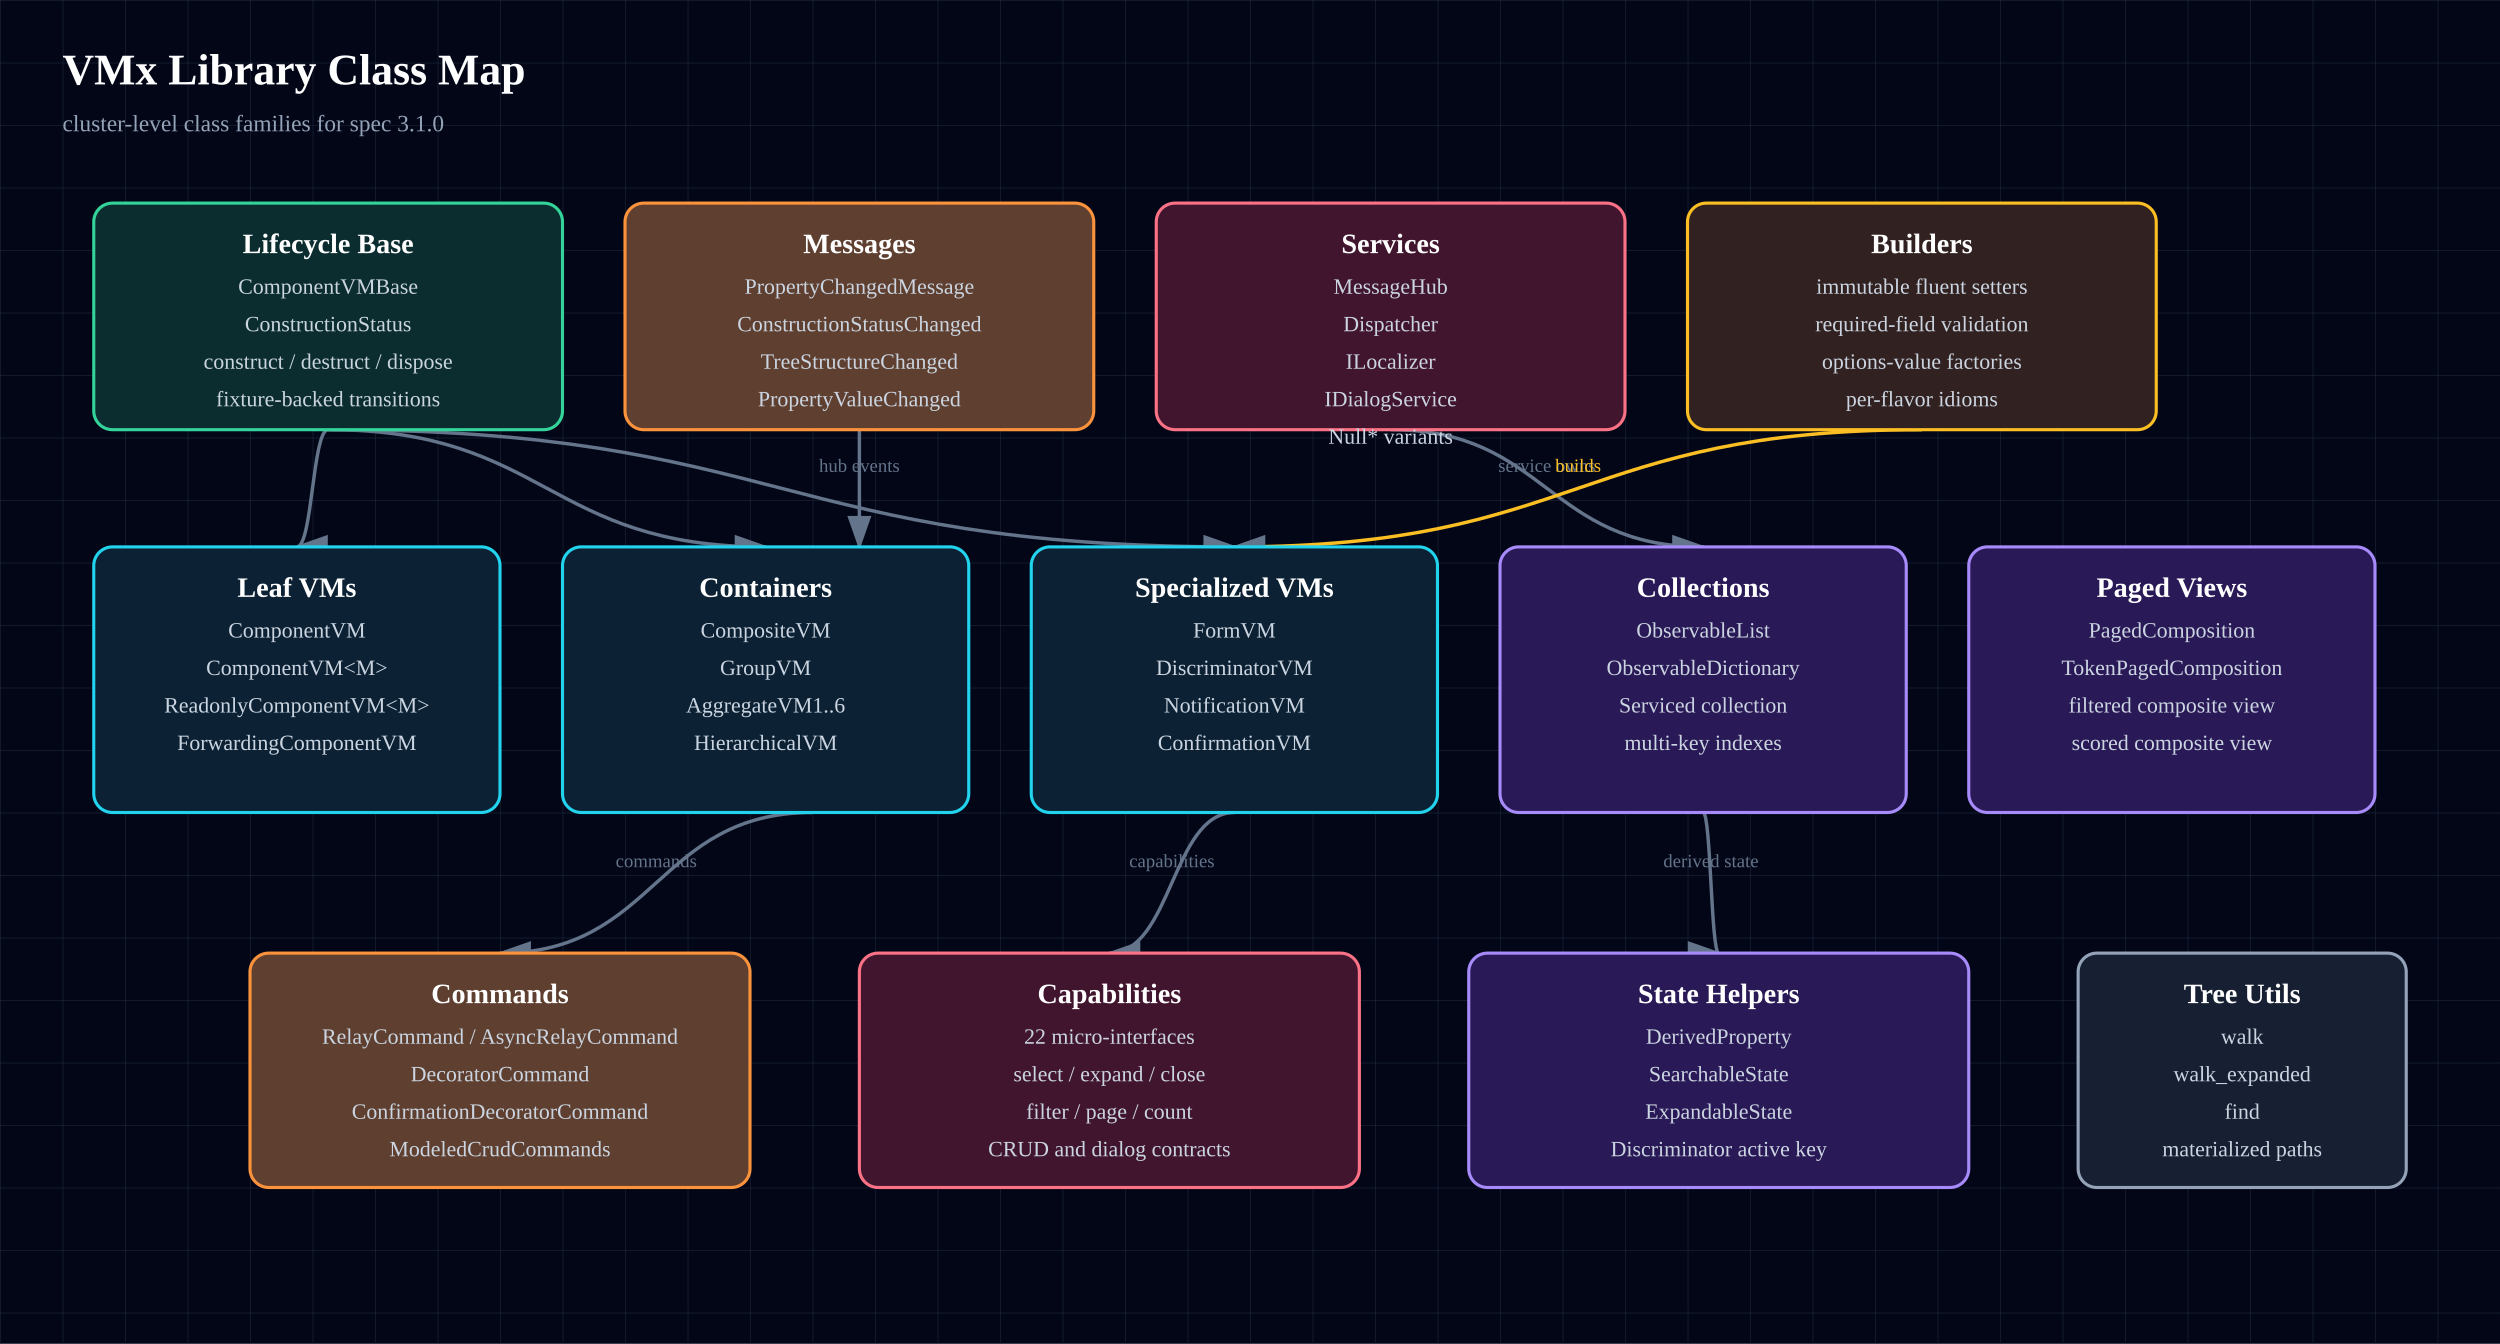
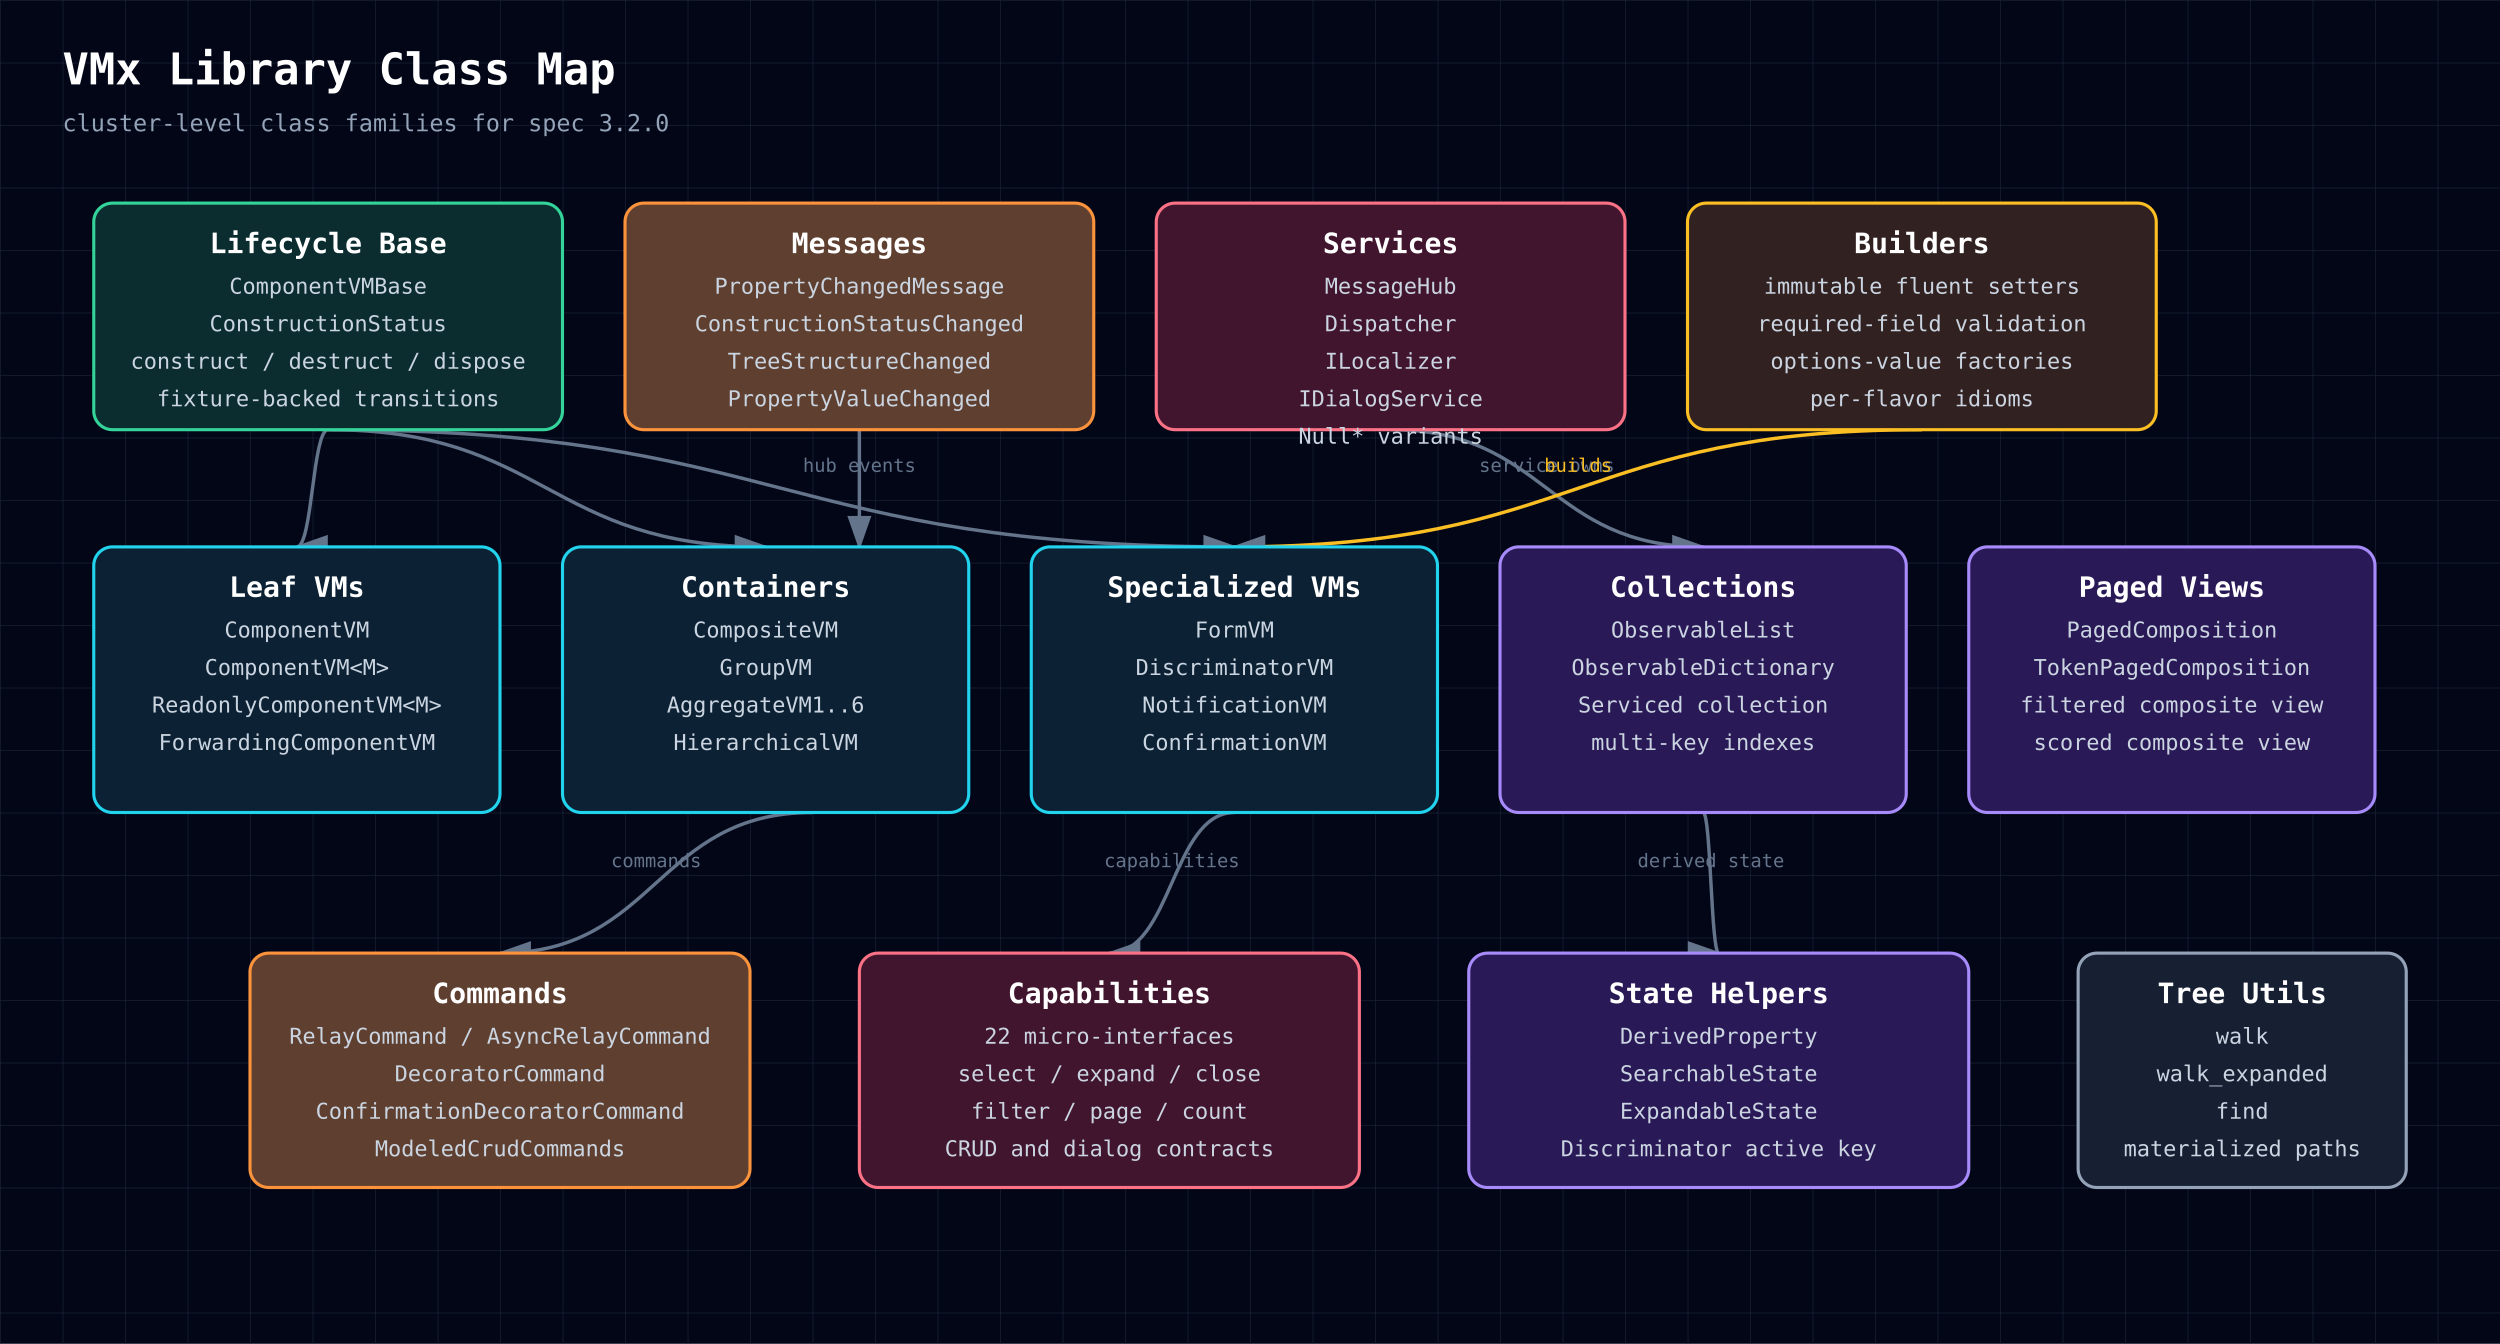
- <svg xmlns="http://www.w3.org/2000/svg" width="1600" height="860" viewBox="0 0 1600 860">
+ <svg xmlns="http://www.w3.org/2000/svg" width="1600" height="860" viewBox="0 0 1600 860" style="font-family: 'JetBrains Mono', ui-monospace, SFMono-Regular, Menlo, Monaco, Consolas, monospace;">
  <defs>
+     <style>text { font-family: 'JetBrains Mono', ui-monospace, SFMono-Regular, Menlo, Monaco, Consolas, monospace; }</style>
    <pattern id="grid" width="40" height="40" patternUnits="userSpaceOnUse">
      <path d="M 40 0 L 0 0 0 40" fill="none" stroke="#1e293b" stroke-width="0.7" />
    </pattern>
    <marker id="arrowhead" markerWidth="10" markerHeight="7" refX="9" refY="3.5" orient="auto">
      <polygon points="0 0, 10 3.5, 0 7" fill="#64748b" />
    </marker>
  </defs>
  <rect width="100%" height="100%" fill="#020617" />
  <rect width="100%" height="100%" fill="url(#grid)" />
  <text x="40" y="54" fill="white" font-size="28" font-weight="700" text-anchor="start">VMx Library Class Map</text>
-   <text x="40" y="84" fill="#94a3b8" font-size="15" font-weight="400" text-anchor="start">cluster-level class families for spec 3.1.0</text>
+   <text x="40" y="84" fill="#94a3b8" font-size="15" font-weight="400" text-anchor="start">cluster-level class families for spec 3.2.0</text>
  <path d="M210,275 C200,275 200,350 190,350" fill="none" stroke="#64748b" stroke-width="2.2" marker-end="url(#arrowhead)" />
  <path d="M210,275 C350,275 350,350 490,350" fill="none" stroke="#64748b" stroke-width="2.2" marker-end="url(#arrowhead)" />
  <path d="M210,275 C500,275 500,350 790,350" fill="none" stroke="#64748b" stroke-width="2.2" marker-end="url(#arrowhead)" />
  <path d="M550,275 C550,275 550,350 550,350" fill="none" stroke="#64748b" stroke-width="2.2" marker-end="url(#arrowhead)" />
  <text x="550" y="302" fill="#64748b" font-size="12" font-weight="400" text-anchor="middle">hub events</text>
  <path d="M890,275 C990,275 990,350 1090,350" fill="none" stroke="#64748b" stroke-width="2.2" marker-end="url(#arrowhead)" />
  <text x="990" y="302" fill="#64748b" font-size="12" font-weight="400" text-anchor="middle">service owns</text>
  <path d="M1230,275 C1010,275 1010,350 790,350" fill="none" stroke="#fbbf24" stroke-width="2.2" marker-end="url(#arrowhead)" />
  <text x="1010" y="302" fill="#fbbf24" font-size="12" font-weight="400" text-anchor="middle">builds</text>
  <path d="M520,520 C420,520 420,610 320,610" fill="none" stroke="#64748b" stroke-width="2.2" marker-end="url(#arrowhead)" />
  <text x="420" y="555" fill="#64748b" font-size="12" font-weight="400" text-anchor="middle">commands</text>
  <path d="M790,520 C750,520 750,610 710,610" fill="none" stroke="#64748b" stroke-width="2.2" marker-end="url(#arrowhead)" />
  <text x="750" y="555" fill="#64748b" font-size="12" font-weight="400" text-anchor="middle">capabilities</text>
  <path d="M1090,520 C1095,520 1095,610 1100,610" fill="none" stroke="#64748b" stroke-width="2.2" marker-end="url(#arrowhead)" />
  <text x="1095" y="555" fill="#64748b" font-size="12" font-weight="400" text-anchor="middle">derived state</text>
  <rect x="60" y="130" width="300" height="145" rx="12" fill="#0f172a" />
  <rect x="60" y="130" width="300" height="145" rx="12" fill="rgba(6, 78, 59, 0.42)" stroke="#34d399" stroke-width="2" />
  <text x="210" y="162" fill="white" font-size="18" font-weight="700" text-anchor="middle">Lifecycle Base</text>
  <text x="210" y="188" fill="#cbd5e1" font-size="14" font-weight="400" text-anchor="middle">ComponentVMBase</text>
  <text x="210" y="212" fill="#cbd5e1" font-size="14" font-weight="400" text-anchor="middle">ConstructionStatus</text>
  <text x="210" y="236" fill="#cbd5e1" font-size="14" font-weight="400" text-anchor="middle">construct / destruct / dispose</text>
  <text x="210" y="260" fill="#cbd5e1" font-size="14" font-weight="400" text-anchor="middle">fixture-backed transitions</text>
  <rect x="400" y="130" width="300" height="145" rx="12" fill="#0f172a" />
  <rect x="400" y="130" width="300" height="145" rx="12" fill="rgba(251, 146, 60, 0.34)" stroke="#fb923c" stroke-width="2" />
  <text x="550" y="162" fill="white" font-size="18" font-weight="700" text-anchor="middle">Messages</text>
  <text x="550" y="188" fill="#cbd5e1" font-size="14" font-weight="400" text-anchor="middle">PropertyChangedMessage</text>
  <text x="550" y="212" fill="#cbd5e1" font-size="14" font-weight="400" text-anchor="middle">ConstructionStatusChanged</text>
  <text x="550" y="236" fill="#cbd5e1" font-size="14" font-weight="400" text-anchor="middle">TreeStructureChanged</text>
  <text x="550" y="260" fill="#cbd5e1" font-size="14" font-weight="400" text-anchor="middle">PropertyValueChanged</text>
  <rect x="740" y="130" width="300" height="145" rx="12" fill="#0f172a" />
  <rect x="740" y="130" width="300" height="145" rx="12" fill="rgba(136, 19, 55, 0.42)" stroke="#fb7185" stroke-width="2" />
  <text x="890" y="162" fill="white" font-size="18" font-weight="700" text-anchor="middle">Services</text>
  <text x="890" y="188" fill="#cbd5e1" font-size="14" font-weight="400" text-anchor="middle">MessageHub</text>
  <text x="890" y="212" fill="#cbd5e1" font-size="14" font-weight="400" text-anchor="middle">Dispatcher</text>
  <text x="890" y="236" fill="#cbd5e1" font-size="14" font-weight="400" text-anchor="middle">ILocalizer</text>
  <text x="890" y="260" fill="#cbd5e1" font-size="14" font-weight="400" text-anchor="middle">IDialogService</text>
  <text x="890" y="284" fill="#cbd5e1" font-size="14" font-weight="400" text-anchor="middle">Null* variants</text>
  <rect x="1080" y="130" width="300" height="145" rx="12" fill="#0f172a" />
  <rect x="1080" y="130" width="300" height="145" rx="12" fill="rgba(120, 53, 15, 0.34)" stroke="#fbbf24" stroke-width="2" />
  <text x="1230" y="162" fill="white" font-size="18" font-weight="700" text-anchor="middle">Builders</text>
  <text x="1230" y="188" fill="#cbd5e1" font-size="14" font-weight="400" text-anchor="middle">immutable fluent setters</text>
  <text x="1230" y="212" fill="#cbd5e1" font-size="14" font-weight="400" text-anchor="middle">required-field validation</text>
  <text x="1230" y="236" fill="#cbd5e1" font-size="14" font-weight="400" text-anchor="middle">options-value factories</text>
  <text x="1230" y="260" fill="#cbd5e1" font-size="14" font-weight="400" text-anchor="middle">per-flavor idioms</text>
  <rect x="60" y="350" width="260" height="170" rx="12" fill="#0f172a" />
  <rect x="60" y="350" width="260" height="170" rx="12" fill="rgba(8, 51, 68, 0.42)" stroke="#22d3ee" stroke-width="2" />
  <text x="190" y="382" fill="white" font-size="18" font-weight="700" text-anchor="middle">Leaf VMs</text>
  <text x="190" y="408" fill="#cbd5e1" font-size="14" font-weight="400" text-anchor="middle">ComponentVM</text>
  <text x="190" y="432" fill="#cbd5e1" font-size="14" font-weight="400" text-anchor="middle">ComponentVM&lt;M&gt;</text>
  <text x="190" y="456" fill="#cbd5e1" font-size="14" font-weight="400" text-anchor="middle">ReadonlyComponentVM&lt;M&gt;</text>
  <text x="190" y="480" fill="#cbd5e1" font-size="14" font-weight="400" text-anchor="middle">ForwardingComponentVM</text>
  <rect x="360" y="350" width="260" height="170" rx="12" fill="#0f172a" />
  <rect x="360" y="350" width="260" height="170" rx="12" fill="rgba(8, 51, 68, 0.42)" stroke="#22d3ee" stroke-width="2" />
  <text x="490" y="382" fill="white" font-size="18" font-weight="700" text-anchor="middle">Containers</text>
  <text x="490" y="408" fill="#cbd5e1" font-size="14" font-weight="400" text-anchor="middle">CompositeVM</text>
  <text x="490" y="432" fill="#cbd5e1" font-size="14" font-weight="400" text-anchor="middle">GroupVM</text>
  <text x="490" y="456" fill="#cbd5e1" font-size="14" font-weight="400" text-anchor="middle">AggregateVM1..6</text>
  <text x="490" y="480" fill="#cbd5e1" font-size="14" font-weight="400" text-anchor="middle">HierarchicalVM</text>
  <rect x="660" y="350" width="260" height="170" rx="12" fill="#0f172a" />
  <rect x="660" y="350" width="260" height="170" rx="12" fill="rgba(8, 51, 68, 0.42)" stroke="#22d3ee" stroke-width="2" />
  <text x="790" y="382" fill="white" font-size="18" font-weight="700" text-anchor="middle">Specialized VMs</text>
  <text x="790" y="408" fill="#cbd5e1" font-size="14" font-weight="400" text-anchor="middle">FormVM</text>
  <text x="790" y="432" fill="#cbd5e1" font-size="14" font-weight="400" text-anchor="middle">DiscriminatorVM</text>
  <text x="790" y="456" fill="#cbd5e1" font-size="14" font-weight="400" text-anchor="middle">NotificationVM</text>
  <text x="790" y="480" fill="#cbd5e1" font-size="14" font-weight="400" text-anchor="middle">ConfirmationVM</text>
  <rect x="960" y="350" width="260" height="170" rx="12" fill="#0f172a" />
  <rect x="960" y="350" width="260" height="170" rx="12" fill="rgba(76, 29, 149, 0.42)" stroke="#a78bfa" stroke-width="2" />
  <text x="1090" y="382" fill="white" font-size="18" font-weight="700" text-anchor="middle">Collections</text>
  <text x="1090" y="408" fill="#cbd5e1" font-size="14" font-weight="400" text-anchor="middle">ObservableList</text>
  <text x="1090" y="432" fill="#cbd5e1" font-size="14" font-weight="400" text-anchor="middle">ObservableDictionary</text>
  <text x="1090" y="456" fill="#cbd5e1" font-size="14" font-weight="400" text-anchor="middle">Serviced collection</text>
  <text x="1090" y="480" fill="#cbd5e1" font-size="14" font-weight="400" text-anchor="middle">multi-key indexes</text>
  <rect x="1260" y="350" width="260" height="170" rx="12" fill="#0f172a" />
  <rect x="1260" y="350" width="260" height="170" rx="12" fill="rgba(76, 29, 149, 0.42)" stroke="#a78bfa" stroke-width="2" />
  <text x="1390" y="382" fill="white" font-size="18" font-weight="700" text-anchor="middle">Paged Views</text>
  <text x="1390" y="408" fill="#cbd5e1" font-size="14" font-weight="400" text-anchor="middle">PagedComposition</text>
  <text x="1390" y="432" fill="#cbd5e1" font-size="14" font-weight="400" text-anchor="middle">TokenPagedComposition</text>
  <text x="1390" y="456" fill="#cbd5e1" font-size="14" font-weight="400" text-anchor="middle">filtered composite view</text>
  <text x="1390" y="480" fill="#cbd5e1" font-size="14" font-weight="400" text-anchor="middle">scored composite view</text>
  <rect x="160" y="610" width="320" height="150" rx="12" fill="#0f172a" />
  <rect x="160" y="610" width="320" height="150" rx="12" fill="rgba(251, 146, 60, 0.34)" stroke="#fb923c" stroke-width="2" />
  <text x="320" y="642" fill="white" font-size="18" font-weight="700" text-anchor="middle">Commands</text>
  <text x="320" y="668" fill="#cbd5e1" font-size="14" font-weight="400" text-anchor="middle">RelayCommand / AsyncRelayCommand</text>
  <text x="320" y="692" fill="#cbd5e1" font-size="14" font-weight="400" text-anchor="middle">DecoratorCommand</text>
  <text x="320" y="716" fill="#cbd5e1" font-size="14" font-weight="400" text-anchor="middle">ConfirmationDecoratorCommand</text>
  <text x="320" y="740" fill="#cbd5e1" font-size="14" font-weight="400" text-anchor="middle">ModeledCrudCommands</text>
  <rect x="550" y="610" width="320" height="150" rx="12" fill="#0f172a" />
  <rect x="550" y="610" width="320" height="150" rx="12" fill="rgba(136, 19, 55, 0.42)" stroke="#fb7185" stroke-width="2" />
  <text x="710" y="642" fill="white" font-size="18" font-weight="700" text-anchor="middle">Capabilities</text>
  <text x="710" y="668" fill="#cbd5e1" font-size="14" font-weight="400" text-anchor="middle">22 micro-interfaces</text>
  <text x="710" y="692" fill="#cbd5e1" font-size="14" font-weight="400" text-anchor="middle">select / expand / close</text>
  <text x="710" y="716" fill="#cbd5e1" font-size="14" font-weight="400" text-anchor="middle">filter / page / count</text>
  <text x="710" y="740" fill="#cbd5e1" font-size="14" font-weight="400" text-anchor="middle">CRUD and dialog contracts</text>
  <rect x="940" y="610" width="320" height="150" rx="12" fill="#0f172a" />
  <rect x="940" y="610" width="320" height="150" rx="12" fill="rgba(76, 29, 149, 0.42)" stroke="#a78bfa" stroke-width="2" />
  <text x="1100" y="642" fill="white" font-size="18" font-weight="700" text-anchor="middle">State Helpers</text>
  <text x="1100" y="668" fill="#cbd5e1" font-size="14" font-weight="400" text-anchor="middle">DerivedProperty</text>
  <text x="1100" y="692" fill="#cbd5e1" font-size="14" font-weight="400" text-anchor="middle">SearchableState</text>
  <text x="1100" y="716" fill="#cbd5e1" font-size="14" font-weight="400" text-anchor="middle">ExpandableState</text>
  <text x="1100" y="740" fill="#cbd5e1" font-size="14" font-weight="400" text-anchor="middle">Discriminator active key</text>
  <rect x="1330" y="610" width="210" height="150" rx="12" fill="#0f172a" />
  <rect x="1330" y="610" width="210" height="150" rx="12" fill="rgba(30, 41, 59, 0.55)" stroke="#94a3b8" stroke-width="2" />
  <text x="1435" y="642" fill="white" font-size="18" font-weight="700" text-anchor="middle">Tree Utils</text>
  <text x="1435" y="668" fill="#cbd5e1" font-size="14" font-weight="400" text-anchor="middle">walk</text>
  <text x="1435" y="692" fill="#cbd5e1" font-size="14" font-weight="400" text-anchor="middle">walk_expanded</text>
  <text x="1435" y="716" fill="#cbd5e1" font-size="14" font-weight="400" text-anchor="middle">find</text>
  <text x="1435" y="740" fill="#cbd5e1" font-size="14" font-weight="400" text-anchor="middle">materialized paths</text>
</svg>
